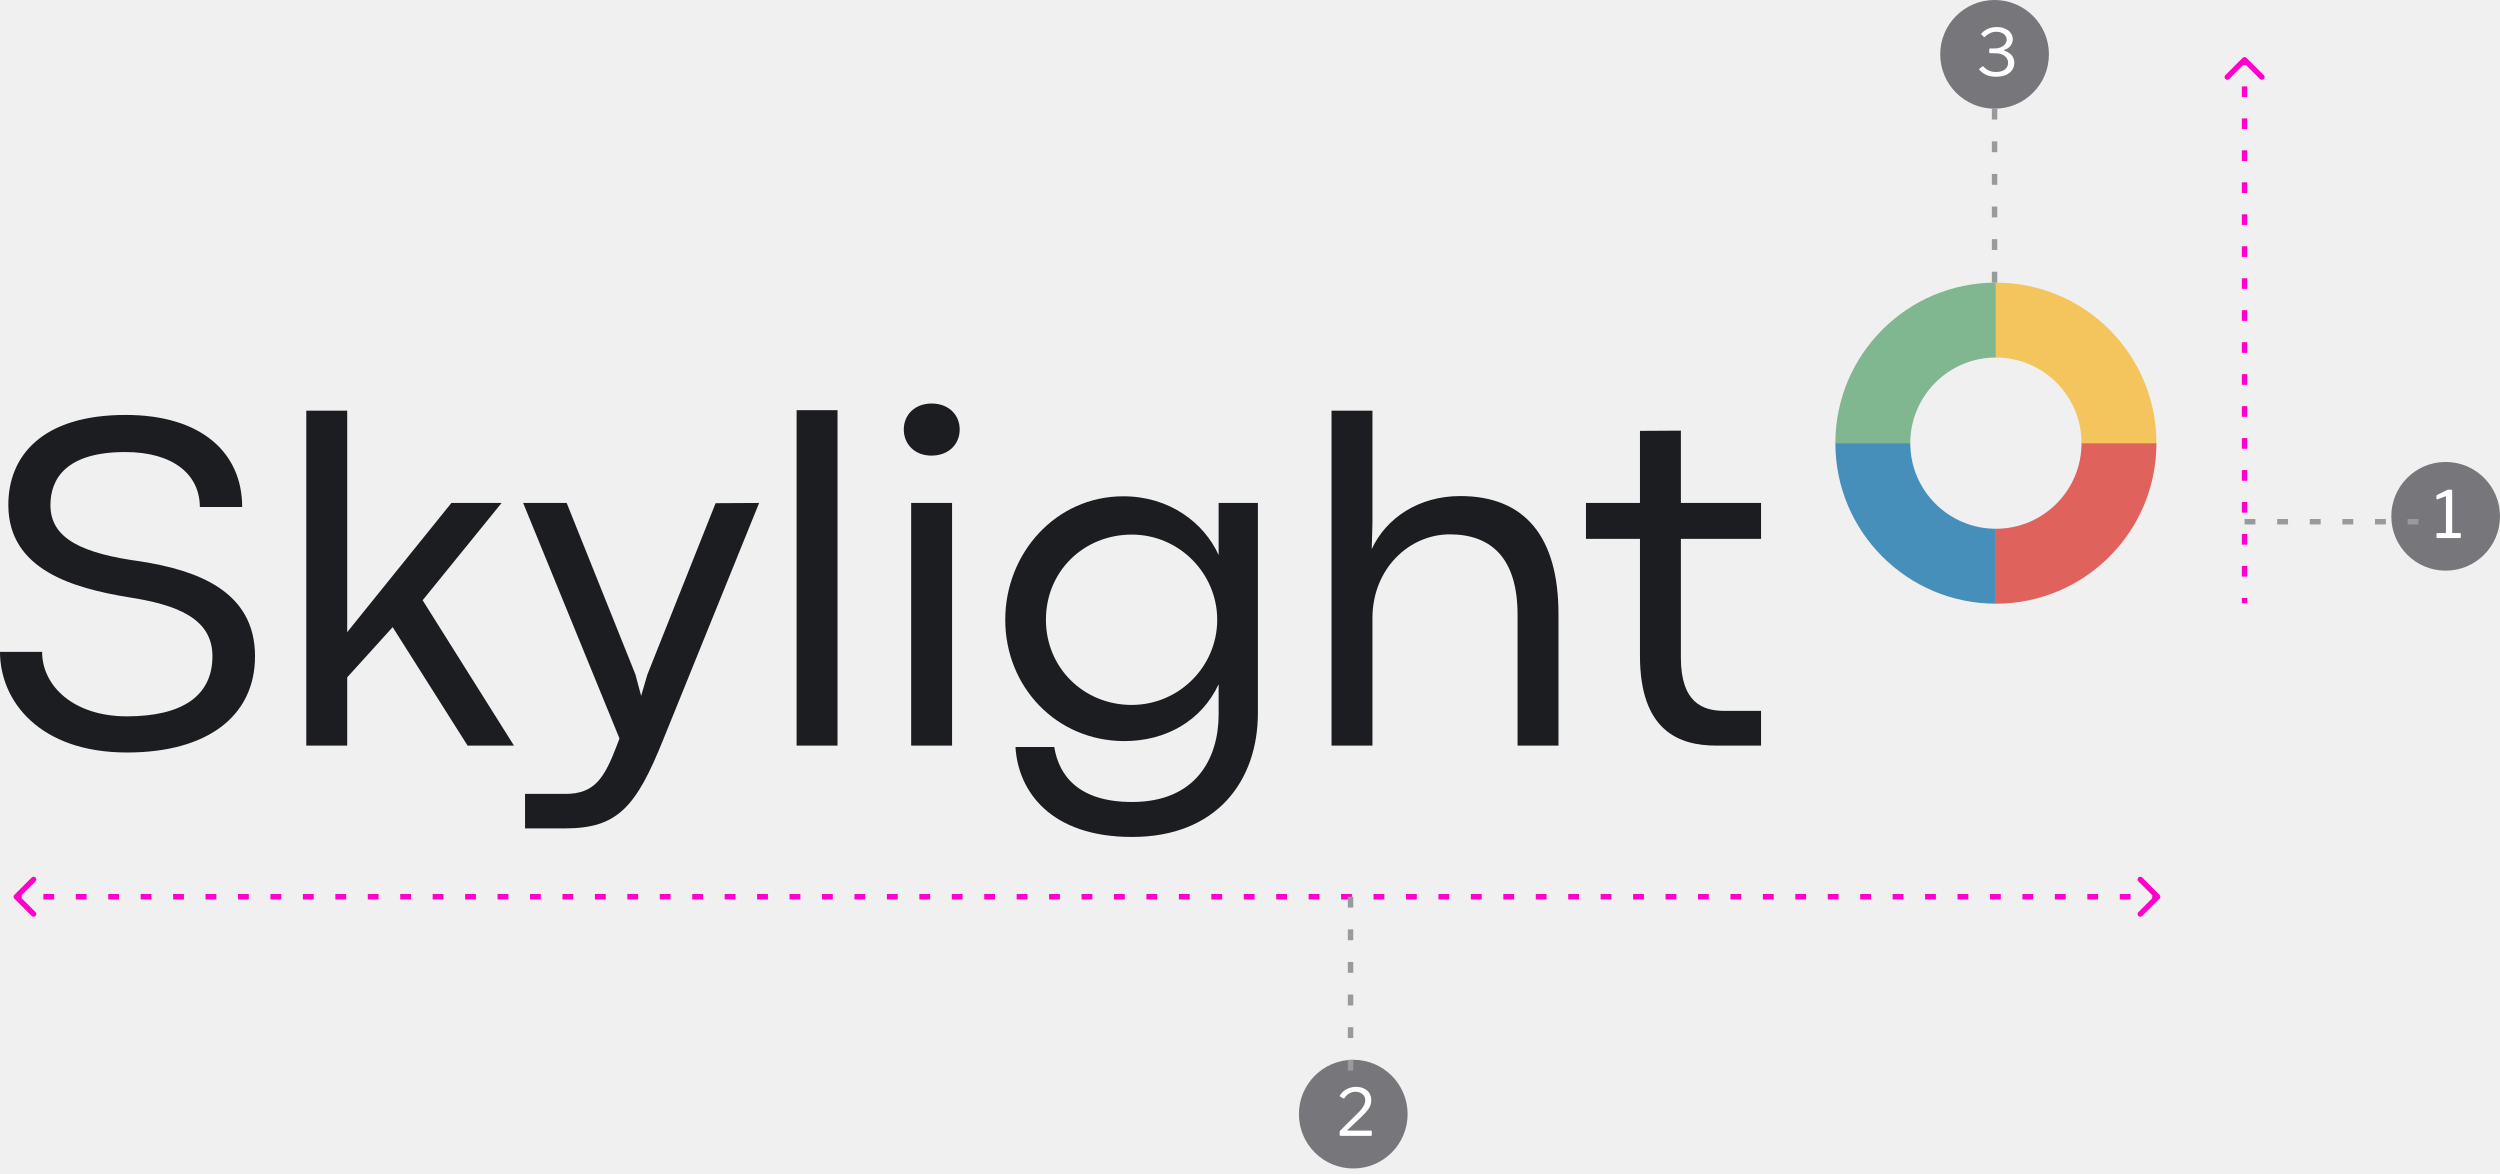
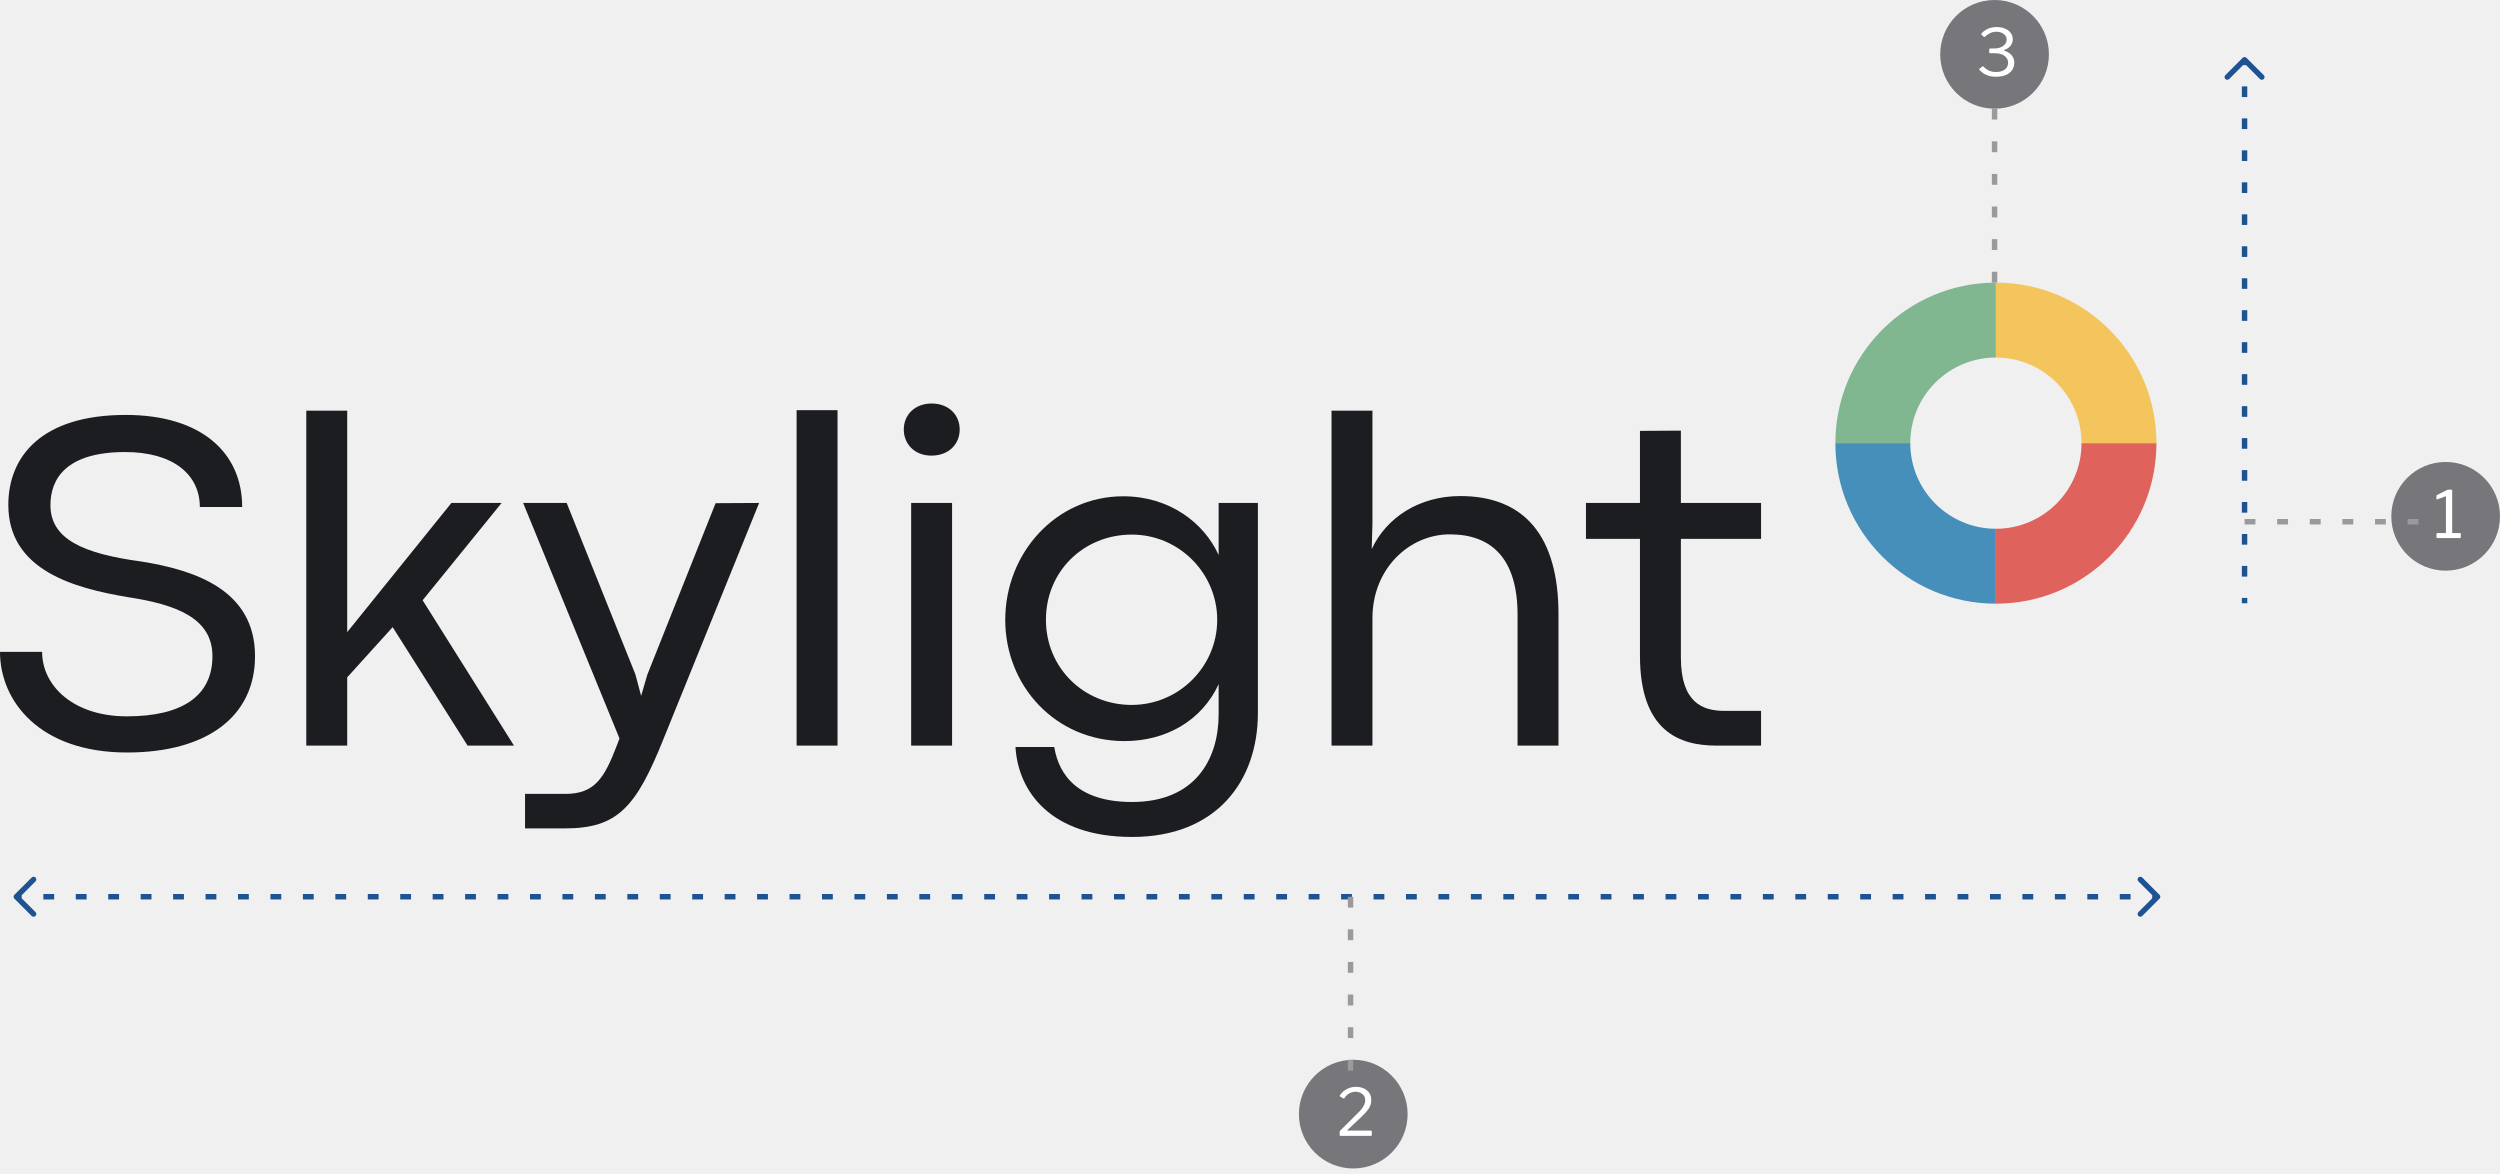
<svg xmlns="http://www.w3.org/2000/svg" width="460" height="216" viewBox="0 0 460 216" fill="none">
  <path d="M23.375 138.461C37.995 138.461 46.924 131.895 46.924 120.733C46.924 108.52 35.85 104.887 25.957 103.311C15.277 101.867 9.28 99.197 9.28 92.937C9.28 88.035 12.256 83.176 23.024 83.176C31.954 83.176 36.769 87.378 36.769 93.287H44.561C44.561 83.351 37.119 76.347 23.112 76.347C7.616 76.347 1.532 84.007 1.532 92.893C1.532 104.931 13.613 108.214 23.55 109.877C32.436 111.234 39.089 113.729 39.089 120.733C39.089 128.087 33.486 131.807 23.331 131.807C13.526 131.807 7.748 126.204 7.748 119.945H0C0 128.962 7.222 138.461 23.375 138.461Z" fill="#1C1D20" />
  <path d="M86.036 137.191H94.572L77.763 110.446L92.296 92.543H83.06L63.887 116.312V75.559H56.358V137.191H63.887V124.629L72.248 115.392L86.036 137.191Z" fill="#1C1D20" />
  <path d="M96.608 152.424H103.962C113.636 152.424 117.05 148.528 122.084 135.966L139.68 92.543L131.67 92.587L119.107 124.147L117.969 128.043L116.919 124.103L104.268 92.543H96.258L113.986 135.878L113.504 137.148C111.184 143.232 109.39 146.077 104.006 146.077H96.608V152.424Z" fill="#1C1D20" />
  <path d="M146.576 137.191H154.104V75.472H146.576V137.191Z" fill="#1C1D20" />
  <path d="M171.374 83.832C174.613 83.832 176.583 81.688 176.583 79.017C176.583 76.391 174.613 74.246 171.417 74.246C168.266 74.246 166.296 76.391 166.296 79.017C166.296 81.688 168.266 83.832 171.374 83.832ZM167.653 137.191H175.182V92.543H167.653V137.191Z" fill="#1C1D20" />
  <path d="M208.297 154C223.924 154 231.452 143.626 231.452 131.194V92.543H224.23V102.129C221.56 96.22 215.213 91.317 206.677 91.317C194.246 91.317 184.966 101.823 184.966 114.036C184.966 126.336 194.333 136.36 206.896 136.36C214.469 136.36 221.078 132.683 224.23 125.898V131.413C224.23 139.73 219.897 147.565 208.297 147.565C198.579 147.565 194.859 142.838 193.983 137.454H186.848C187.33 145.596 193.283 154 208.297 154ZM208.209 129.706C199.455 129.706 192.451 122.921 192.451 114.036C192.451 105.062 199.455 98.365 208.253 98.365C217.008 98.365 223.967 105.544 223.967 114.036C223.967 122.615 216.964 129.706 208.209 129.706Z" fill="#1C1D20" />
  <path d="M245.001 137.191H252.53V113.729C252.53 104.624 259.315 98.321 266.756 98.321C274.504 98.321 279.231 102.83 279.231 113.116V137.191H286.76V112.985C286.76 98.715 280.544 91.274 268.682 91.274C261.109 91.274 255.069 95.257 252.399 101.035L252.53 96.264V75.559H245.001V137.191Z" fill="#1C1D20" />
  <path d="M315.804 137.191H324.034V130.8H317.293C313.309 130.8 309.282 129.312 309.282 120.995V99.153H324.034V92.543H309.282V79.236L301.753 79.28V92.543H291.817V99.153H301.753V120.645C301.753 134.565 309.019 137.191 315.804 137.191Z" fill="#1C1D20" />
  <path fill-rule="evenodd" clip-rule="evenodd" d="M367.246 52H367.246V65.785C358.545 65.785 351.492 72.838 351.492 81.538C351.492 81.538 351.492 81.538 351.492 81.538H337.708V81.599C337.708 81.579 337.708 81.559 337.708 81.538C337.708 65.225 350.932 52 367.246 52Z" fill="#80B690" />
  <path fill-rule="evenodd" clip-rule="evenodd" d="M367.246 111.077C350.932 111.077 337.708 97.852 337.708 81.538L351.492 81.538L351.492 81.538C351.492 90.239 358.545 97.292 367.246 97.292L367.246 111.077Z" fill="#468FBA" />
  <path fill-rule="evenodd" clip-rule="evenodd" d="M396.785 81.538C396.785 97.852 383.56 111.077 367.246 111.077L367.246 97.292C375.947 97.292 383 90.239 383 81.538C383 81.538 383 81.538 383 81.538L396.785 81.538Z" fill="#DF635C" />
  <path fill-rule="evenodd" clip-rule="evenodd" d="M367.246 52C383.56 52 396.785 65.225 396.785 81.538L383 81.538C383 72.838 375.947 65.785 367.246 65.785L367.246 52Z" fill="#F4C55C" />
-   <path d="M397.354 165.354C397.549 165.158 397.549 164.842 397.354 164.646L394.172 161.464C393.976 161.269 393.66 161.269 393.464 161.464C393.269 161.66 393.269 161.976 393.464 162.172L396.293 165L393.464 167.828C393.269 168.024 393.269 168.34 393.464 168.536C393.66 168.731 393.976 168.731 394.172 168.536L397.354 165.354ZM2.646 164.646C2.451 164.842 2.451 165.158 2.646 165.354L5.828 168.536C6.024 168.731 6.34 168.731 6.536 168.536C6.731 168.34 6.731 168.024 6.536 167.828L3.707 165L6.536 162.172C6.731 161.976 6.731 161.66 6.536 161.464C6.34 161.269 6.024 161.269 5.828 161.464L2.646 164.646ZM397 164.5H396.005V165.5H397V164.5ZM392.025 164.5H390.035V165.5H392.025V164.5ZM386.056 164.5H384.066V165.5H386.056V164.5ZM380.086 164.5H378.096V165.5H380.086V164.5ZM374.116 164.5H372.126V165.5H374.116V164.5ZM368.146 164.5H366.157V165.5H368.146V164.5ZM362.177 164.5H360.187V165.5H362.177V164.5ZM356.207 164.5H354.217V165.5H356.207V164.5ZM350.237 164.5H348.247V165.5H350.237V164.5ZM344.268 164.5H342.278V165.5H344.268V164.5ZM338.298 164.5H336.308V165.5H338.298V164.5ZM332.328 164.5H330.338V165.5H332.328V164.5ZM326.359 164.5H324.369V165.5H326.359V164.5ZM320.389 164.5H318.399V165.5H320.389V164.5ZM314.419 164.5H312.429V165.5H314.419V164.5ZM308.45 164.5H306.46V165.5H308.45V164.5ZM302.48 164.5H300.49V165.5H302.48V164.5ZM296.51 164.5H294.52V165.5H296.51V164.5ZM290.54 164.5H288.551V165.5H290.54V164.5ZM284.571 164.5H282.581V165.5H284.571V164.5ZM278.601 164.5H276.611V165.5H278.601V164.5ZM272.631 164.5H270.641V165.5H272.631V164.5ZM266.662 164.5H264.672V165.5H266.662V164.5ZM260.692 164.5H258.702V165.5H260.692V164.5ZM254.722 164.5H252.732V165.5H254.722V164.5ZM248.753 164.5H246.763V165.5H248.753V164.5ZM242.783 164.5H240.793V165.5H242.783V164.5ZM236.813 164.5H234.823V165.5H236.813V164.5ZM230.843 164.5H228.854V165.5H230.843V164.5ZM224.874 164.5H222.884V165.5H224.874V164.5ZM218.904 164.5H216.914V165.5H218.904V164.5ZM212.934 164.5H210.944V165.5H212.934V164.5ZM206.965 164.5H204.975V165.5H206.965V164.5ZM200.995 164.5H199.005V165.5H200.995V164.5ZM195.025 164.5H193.035V165.5H195.025V164.5ZM189.056 164.5H187.066V165.5H189.056V164.5ZM183.086 164.5H181.096V165.5H183.086V164.5ZM177.116 164.5H175.126V165.5H177.116V164.5ZM171.146 164.5H169.157V165.5H171.146V164.5ZM165.177 164.5H163.187V165.5H165.177V164.5ZM159.207 164.5H157.217V165.5H159.207V164.5ZM153.237 164.5H151.247V165.5H153.237V164.5ZM147.268 164.5H145.278V165.5H147.268V164.5ZM141.298 164.5H139.308V165.5H141.298V164.5ZM135.328 164.5H133.338V165.5H135.328V164.5ZM129.359 164.5H127.369V165.5H129.359V164.5ZM123.389 164.5H121.399V165.5H123.389V164.5ZM117.419 164.5H115.429V165.5H117.419V164.5ZM111.45 164.5H109.46V165.5H111.45V164.5ZM105.48 164.5H103.49V165.5H105.48V164.5ZM99.51 164.5H97.52V165.5H99.51V164.5ZM93.54 164.5H91.55V165.5H93.54V164.5ZM87.571 164.5H85.581V165.5H87.571V164.5ZM81.601 164.5H79.611V165.5H81.601V164.5ZM75.631 164.5H73.641V165.5H75.631V164.5ZM69.662 164.5H67.672V165.5H69.662V164.5ZM63.692 164.5H61.702V165.5H63.692V164.5ZM57.722 164.5H55.732V165.5H57.722V164.5ZM51.753 164.5H49.763V165.5H51.753V164.5ZM45.783 164.5H43.793V165.5H45.783V164.5ZM39.813 164.5H37.823V165.5H39.813V164.5ZM33.843 164.5H31.854V165.5H33.843V164.5ZM27.874 164.5H25.884V165.5H27.874V164.5ZM21.904 164.5H19.914V165.5H21.904V164.5ZM15.934 164.5H13.944V165.5H15.934V164.5ZM9.965 164.5H7.975V165.5H9.965V164.5ZM3.995 164.5H3V165.5H3.995V164.5Z" fill="#FF00CC" />
-   <path d="M413.354 10.646C413.158 10.451 412.842 10.451 412.646 10.646L409.464 13.828C409.269 14.024 409.269 14.34 409.464 14.536C409.66 14.731 409.976 14.731 410.172 14.536L413 11.707L415.828 14.536C416.024 14.731 416.34 14.731 416.536 14.536C416.731 14.34 416.731 14.024 416.536 13.828L413.354 10.646ZM413.5 111L413.5 110.02L412.5 110.02L412.5 111L413.5 111ZM413.5 106.098L413.5 104.137L412.5 104.137L412.5 106.098L413.5 106.098ZM413.5 100.216L413.5 98.255L412.5 98.255L412.5 100.216L413.5 100.216ZM413.5 94.333L413.5 92.373L412.5 92.373L412.5 94.333L413.5 94.333ZM413.5 88.451L413.5 86.49L412.5 86.49L412.5 88.451L413.5 88.451ZM413.5 82.569L413.5 80.608L412.5 80.608L412.5 82.569L413.5 82.569ZM413.5 76.686L413.5 74.725L412.5 74.725L412.5 76.686L413.5 76.686ZM413.5 70.804L413.5 68.843L412.5 68.843L412.5 70.804L413.5 70.804ZM413.5 64.922L413.5 62.961L412.5 62.961L412.5 64.922L413.5 64.922ZM413.5 59.039L413.5 57.078L412.5 57.078L412.5 59.039L413.5 59.039ZM413.5 53.157L413.5 51.196L412.5 51.196L412.5 53.157L413.5 53.157ZM413.5 47.275L413.5 45.314L412.5 45.314L412.5 47.275L413.5 47.275ZM413.5 41.392L413.5 39.431L412.5 39.431L412.5 41.392L413.5 41.392ZM413.5 35.51L413.5 33.549L412.5 33.549L412.5 35.51L413.5 35.51ZM413.5 29.627L413.5 27.667L412.5 27.667L412.5 29.627L413.5 29.627ZM413.5 23.745L413.5 21.784L412.5 21.784L412.5 23.745L413.5 23.745ZM413.5 17.863L413.5 15.902L412.5 15.902L412.5 17.863L413.5 17.863ZM413.5 11.98L413.5 11L412.5 11L412.5 11.98L413.5 11.98Z" fill="#FF00CC" />
+   <path d="M397.354 165.354C397.549 165.158 397.549 164.842 397.354 164.646L394.172 161.464C393.976 161.269 393.66 161.269 393.464 161.464C393.269 161.66 393.269 161.976 393.464 162.172L396.293 165L393.464 167.828C393.269 168.024 393.269 168.34 393.464 168.536C393.66 168.731 393.976 168.731 394.172 168.536L397.354 165.354ZM2.646 164.646C2.451 164.842 2.451 165.158 2.646 165.354L5.828 168.536C6.024 168.731 6.34 168.731 6.536 168.536C6.731 168.34 6.731 168.024 6.536 167.828L3.707 165L6.536 162.172C6.731 161.976 6.731 161.66 6.536 161.464C6.34 161.269 6.024 161.269 5.828 161.464L2.646 164.646ZM397 164.5H396.005V165.5H397V164.5ZM392.025 164.5H390.035V165.5H392.025V164.5ZM386.056 164.5H384.066V165.5H386.056V164.5ZM380.086 164.5H378.096V165.5H380.086V164.5ZM374.116 164.5H372.126V165.5H374.116V164.5ZM368.146 164.5H366.157V165.5H368.146V164.5ZM362.177 164.5H360.187V165.5H362.177V164.5ZM356.207 164.5H354.217V165.5H356.207V164.5ZM350.237 164.5H348.247V165.5H350.237V164.5ZM344.268 164.5H342.278V165.5H344.268V164.5ZM338.298 164.5H336.308V165.5H338.298V164.5ZM332.328 164.5H330.338V165.5H332.328V164.5ZM326.359 164.5H324.369V165.5H326.359V164.5ZM320.389 164.5H318.399V165.5H320.389V164.5ZM314.419 164.5H312.429V165.5H314.419V164.5ZM308.45 164.5H306.46V165.5H308.45V164.5ZM302.48 164.5H300.49V165.5H302.48V164.5ZM296.51 164.5H294.52V165.5H296.51V164.5ZM290.54 164.5H288.551V165.5H290.54V164.5ZM284.571 164.5H282.581V165.5H284.571V164.5ZM278.601 164.5H276.611V165.5H278.601V164.5ZM272.631 164.5H270.641V165.5H272.631V164.5ZM266.662 164.5H264.672V165.5H266.662V164.5ZM260.692 164.5H258.702V165.5H260.692V164.5ZM254.722 164.5H252.732V165.5H254.722V164.5ZM248.753 164.5H246.763V165.5H248.753V164.5ZM242.783 164.5H240.793V165.5H242.783V164.5ZM236.813 164.5H234.823V165.5H236.813V164.5ZM230.843 164.5H228.854V165.5H230.843V164.5ZM224.874 164.5H222.884V165.5H224.874V164.5ZM218.904 164.5H216.914V165.5H218.904V164.5ZM212.934 164.5H210.944V165.5H212.934V164.5ZM206.965 164.5H204.975V165.5H206.965V164.5ZM200.995 164.5H199.005V165.5H200.995V164.5ZM195.025 164.5H193.035V165.5H195.025V164.5ZM189.056 164.5H187.066V165.5H189.056V164.5ZM183.086 164.5H181.096V165.5H183.086V164.5ZM177.116 164.5H175.126V165.5H177.116V164.5ZM171.146 164.5H169.157V165.5H171.146V164.5ZM165.177 164.5H163.187V165.5H165.177V164.5ZM159.207 164.5H157.217V165.5H159.207V164.5ZM153.237 164.5H151.247V165.5H153.237V164.5ZM147.268 164.5H145.278V165.5H147.268V164.5ZM141.298 164.5H139.308V165.5H141.298V164.5ZM135.328 164.5H133.338V165.5H135.328V164.5ZM129.359 164.5H127.369V165.5H129.359V164.5ZM123.389 164.5H121.399V165.5H123.389V164.5ZM117.419 164.5H115.429V165.5H117.419V164.5ZM111.45 164.5H109.46V165.5H111.45V164.5ZM105.48 164.5H103.49V165.5H105.48V164.5ZM99.51 164.5H97.52V165.5H99.51V164.5ZM93.54 164.5H91.55V165.5H93.54V164.5ZM87.571 164.5H85.581V165.5H87.571V164.5ZM81.601 164.5H79.611V165.5H81.601V164.5ZM75.631 164.5H73.641V165.5H75.631V164.5ZM69.662 164.5H67.672V165.5H69.662V164.5ZM63.692 164.5H61.702V165.5H63.692V164.5ZM57.722 164.5H55.732V165.5H57.722V164.5ZM51.753 164.5H49.763V165.5H51.753V164.5ZM45.783 164.5H43.793V165.5H45.783V164.5ZM39.813 164.5H37.823V165.5H39.813V164.5ZM33.843 164.5H31.854V165.5H33.843V164.5ZM27.874 164.5H25.884V165.5H27.874V164.5ZM21.904 164.5H19.914V165.5H21.904V164.5ZM15.934 164.5H13.944V165.5H15.934V164.5ZM9.965 164.5H7.975V165.5H9.965V164.5ZM3.995 164.5H3V165.5H3.995V164.5Z" fill="#1d5392" />
+   <path d="M413.354 10.646C413.158 10.451 412.842 10.451 412.646 10.646L409.464 13.828C409.269 14.024 409.269 14.34 409.464 14.536C409.66 14.731 409.976 14.731 410.172 14.536L413 11.707L415.828 14.536C416.024 14.731 416.34 14.731 416.536 14.536C416.731 14.34 416.731 14.024 416.536 13.828L413.354 10.646ZM413.5 111L413.5 110.02L412.5 110.02L412.5 111L413.5 111ZM413.5 106.098L413.5 104.137L412.5 104.137L412.5 106.098L413.5 106.098ZM413.5 100.216L413.5 98.255L412.5 98.255L412.5 100.216L413.5 100.216ZM413.5 94.333L413.5 92.373L412.5 92.373L412.5 94.333L413.5 94.333ZM413.5 88.451L413.5 86.49L412.5 86.49L412.5 88.451L413.5 88.451ZM413.5 82.569L413.5 80.608L412.5 80.608L412.5 82.569L413.5 82.569ZM413.5 76.686L413.5 74.725L412.5 74.725L412.5 76.686L413.5 76.686ZM413.5 70.804L413.5 68.843L412.5 68.843L412.5 70.804L413.5 70.804ZM413.5 64.922L413.5 62.961L412.5 62.961L412.5 64.922L413.5 64.922ZM413.5 59.039L413.5 57.078L412.5 57.078L412.5 59.039L413.5 59.039ZM413.5 53.157L413.5 51.196L412.5 51.196L412.5 53.157L413.5 53.157ZM413.5 47.275L413.5 45.314L412.5 45.314L412.5 47.275L413.5 47.275ZM413.5 41.392L413.5 39.431L412.5 39.431L412.5 41.392L413.5 41.392ZM413.5 35.51L413.5 33.549L412.5 33.549L412.5 35.51L413.5 35.51ZM413.5 29.627L413.5 27.667L412.5 27.667L412.5 29.627L413.5 29.627ZM413.5 23.745L413.5 21.784L412.5 21.784L412.5 23.745L413.5 23.745ZM413.5 17.863L413.5 15.902L412.5 15.902L412.5 17.863L413.5 17.863ZM413.5 11.98L413.5 11L412.5 11L412.5 11.98L413.5 11.98Z" fill="#1d5392" />
  <circle cx="450" cy="95" r="10" fill="#76767B" />
  <path d="M452.655 98.088C452.743 98.088 452.787 98.128 452.787 98.208V98.88C452.787 98.904 452.775 98.932 452.751 98.964C452.735 98.988 452.703 99 452.655 99H448.443C448.355 99 448.311 98.96 448.311 98.88V98.208C448.311 98.128 448.355 98.088 448.443 98.088H449.955C450.019 98.088 450.051 98.068 450.051 98.028V91.428C450.051 91.348 450.015 91.316 449.943 91.332L448.455 91.884C448.351 91.908 448.299 91.86 448.299 91.74V91.26C448.299 91.204 448.307 91.168 448.323 91.152C448.339 91.128 448.371 91.104 448.419 91.08L450.195 90.192C450.275 90.152 450.339 90.128 450.387 90.12C450.435 90.104 450.491 90.096 450.555 90.096H451.071C451.159 90.096 451.203 90.144 451.203 90.24V98.004C451.203 98.06 451.227 98.088 451.275 98.088H452.655Z" fill="white" />
  <circle cx="367" cy="10" r="10" fill="#76767B" />
  <path d="M364.58 6.344C364.524 6.288 364.524 6.228 364.58 6.164C364.828 5.892 365.096 5.668 365.384 5.492C365.68 5.316 365.992 5.188 366.32 5.108C366.648 5.02 366.992 4.976 367.352 4.976C367.976 4.976 368.508 5.076 368.948 5.276C369.396 5.468 369.74 5.736 369.98 6.08C370.228 6.416 370.352 6.8 370.352 7.232C370.352 7.664 370.216 8.056 369.944 8.408C369.68 8.752 369.308 9.008 368.828 9.176C368.74 9.208 368.696 9.236 368.696 9.26C368.696 9.284 368.74 9.312 368.828 9.344C369.156 9.432 369.456 9.58 369.728 9.788C370.008 9.988 370.228 10.236 370.388 10.532C370.548 10.828 370.628 11.164 370.628 11.54C370.628 12.036 370.5 12.48 370.244 12.872C369.988 13.264 369.604 13.572 369.092 13.796C368.588 14.012 367.956 14.12 367.196 14.12C366.796 14.12 366.416 14.076 366.056 13.988C365.696 13.892 365.36 13.748 365.048 13.556C364.744 13.364 364.46 13.128 364.196 12.848C364.164 12.808 364.152 12.772 364.16 12.74C364.168 12.708 364.192 12.676 364.232 12.644L364.748 12.236C364.804 12.196 364.844 12.18 364.868 12.188C364.892 12.196 364.916 12.212 364.94 12.236C365.18 12.484 365.42 12.68 365.66 12.824C365.9 12.968 366.152 13.076 366.416 13.148C366.68 13.212 366.968 13.244 367.28 13.244C367.984 13.244 368.528 13.088 368.912 12.776C369.296 12.464 369.488 12.064 369.488 11.576C369.488 11.192 369.38 10.868 369.164 10.604C368.948 10.34 368.668 10.14 368.324 10.004C367.98 9.868 367.616 9.8 367.232 9.8L366.164 9.788C366.068 9.788 366.02 9.748 366.02 9.668V9.044C366.02 8.972 366.068 8.932 366.164 8.924L367.028 8.912C367.444 8.912 367.816 8.84 368.144 8.696C368.48 8.552 368.744 8.36 368.936 8.12C369.128 7.872 369.224 7.592 369.224 7.28C369.224 7.008 369.144 6.764 368.984 6.548C368.824 6.332 368.604 6.16 368.324 6.032C368.044 5.904 367.724 5.84 367.364 5.84C366.948 5.84 366.564 5.92 366.212 6.08C365.86 6.24 365.528 6.468 365.216 6.764C365.184 6.804 365.152 6.824 365.12 6.824C365.088 6.824 365.048 6.804 365 6.764L364.58 6.344Z" fill="white" />
  <circle cx="249" cy="205" r="10" fill="#76767B" />
  <path d="M249.376 205.268C249.712 204.948 249.996 204.664 250.228 204.416C250.46 204.16 250.644 203.924 250.78 203.708C250.924 203.484 251.028 203.272 251.092 203.072C251.164 202.864 251.2 202.652 251.2 202.436C251.2 202.092 251.112 201.804 250.936 201.572C250.76 201.34 250.536 201.168 250.264 201.056C250 200.936 249.72 200.876 249.424 200.876C249.192 200.876 248.952 200.916 248.704 200.996C248.456 201.068 248.216 201.192 247.984 201.368C247.76 201.544 247.556 201.776 247.372 202.064C247.356 202.096 247.324 202.116 247.276 202.124C247.236 202.132 247.188 202.12 247.132 202.088L246.604 201.776C246.548 201.736 246.516 201.696 246.508 201.656C246.508 201.608 246.524 201.56 246.556 201.512C246.924 200.976 247.368 200.588 247.888 200.348C248.416 200.1 248.96 199.976 249.52 199.976C250.024 199.976 250.488 200.068 250.912 200.252C251.336 200.436 251.676 200.712 251.932 201.08C252.188 201.448 252.316 201.912 252.316 202.472C252.316 202.824 252.252 203.156 252.124 203.468C252.004 203.78 251.8 204.104 251.512 204.44C251.232 204.776 250.856 205.168 250.384 205.616L247.972 207.884C247.924 207.916 247.904 207.948 247.912 207.98C247.928 208.012 247.972 208.028 248.044 208.028H252.256C252.36 208.028 252.412 208.072 252.412 208.16V208.856C252.412 208.904 252.4 208.94 252.376 208.964C252.36 208.988 252.32 209 252.256 209H246.688C246.616 209 246.564 208.988 246.532 208.964C246.508 208.94 246.496 208.888 246.496 208.808V208.316C246.496 208.26 246.5 208.212 246.508 208.172C246.524 208.124 246.556 208.072 246.604 208.016C246.652 207.96 246.724 207.892 246.82 207.812L249.376 205.268Z" fill="white" />
  <path d="M367 52L367 19" stroke="#989A9C" stroke-linejoin="round" stroke-dasharray="2 4" />
  <path d="M413 96H446" stroke="#989A9C" stroke-linejoin="round" stroke-dasharray="2 4" />
  <path d="M248.5 165L248.5 198" stroke="#989A9C" stroke-linejoin="round" stroke-dasharray="2 4" />
</svg>
